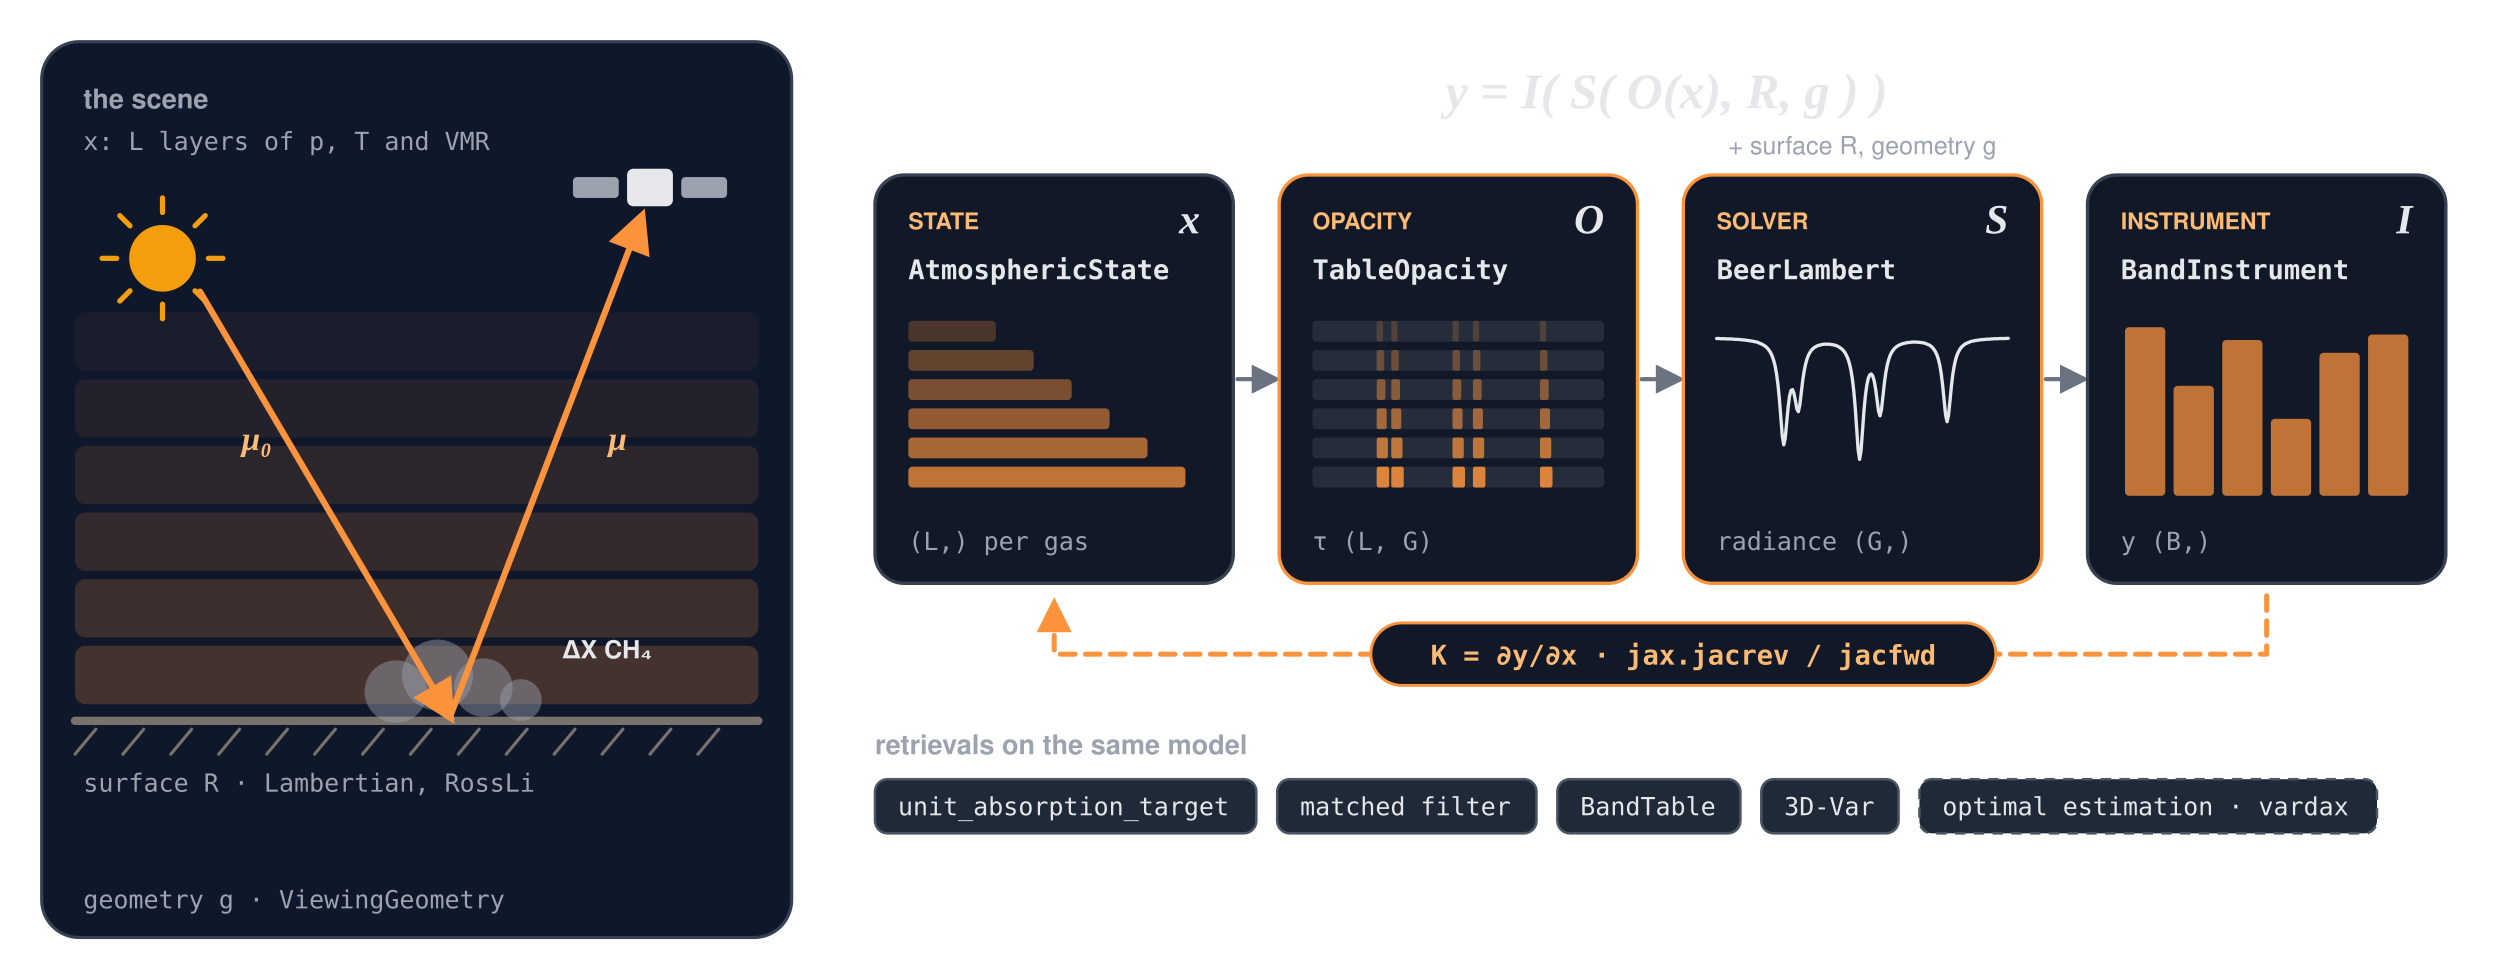
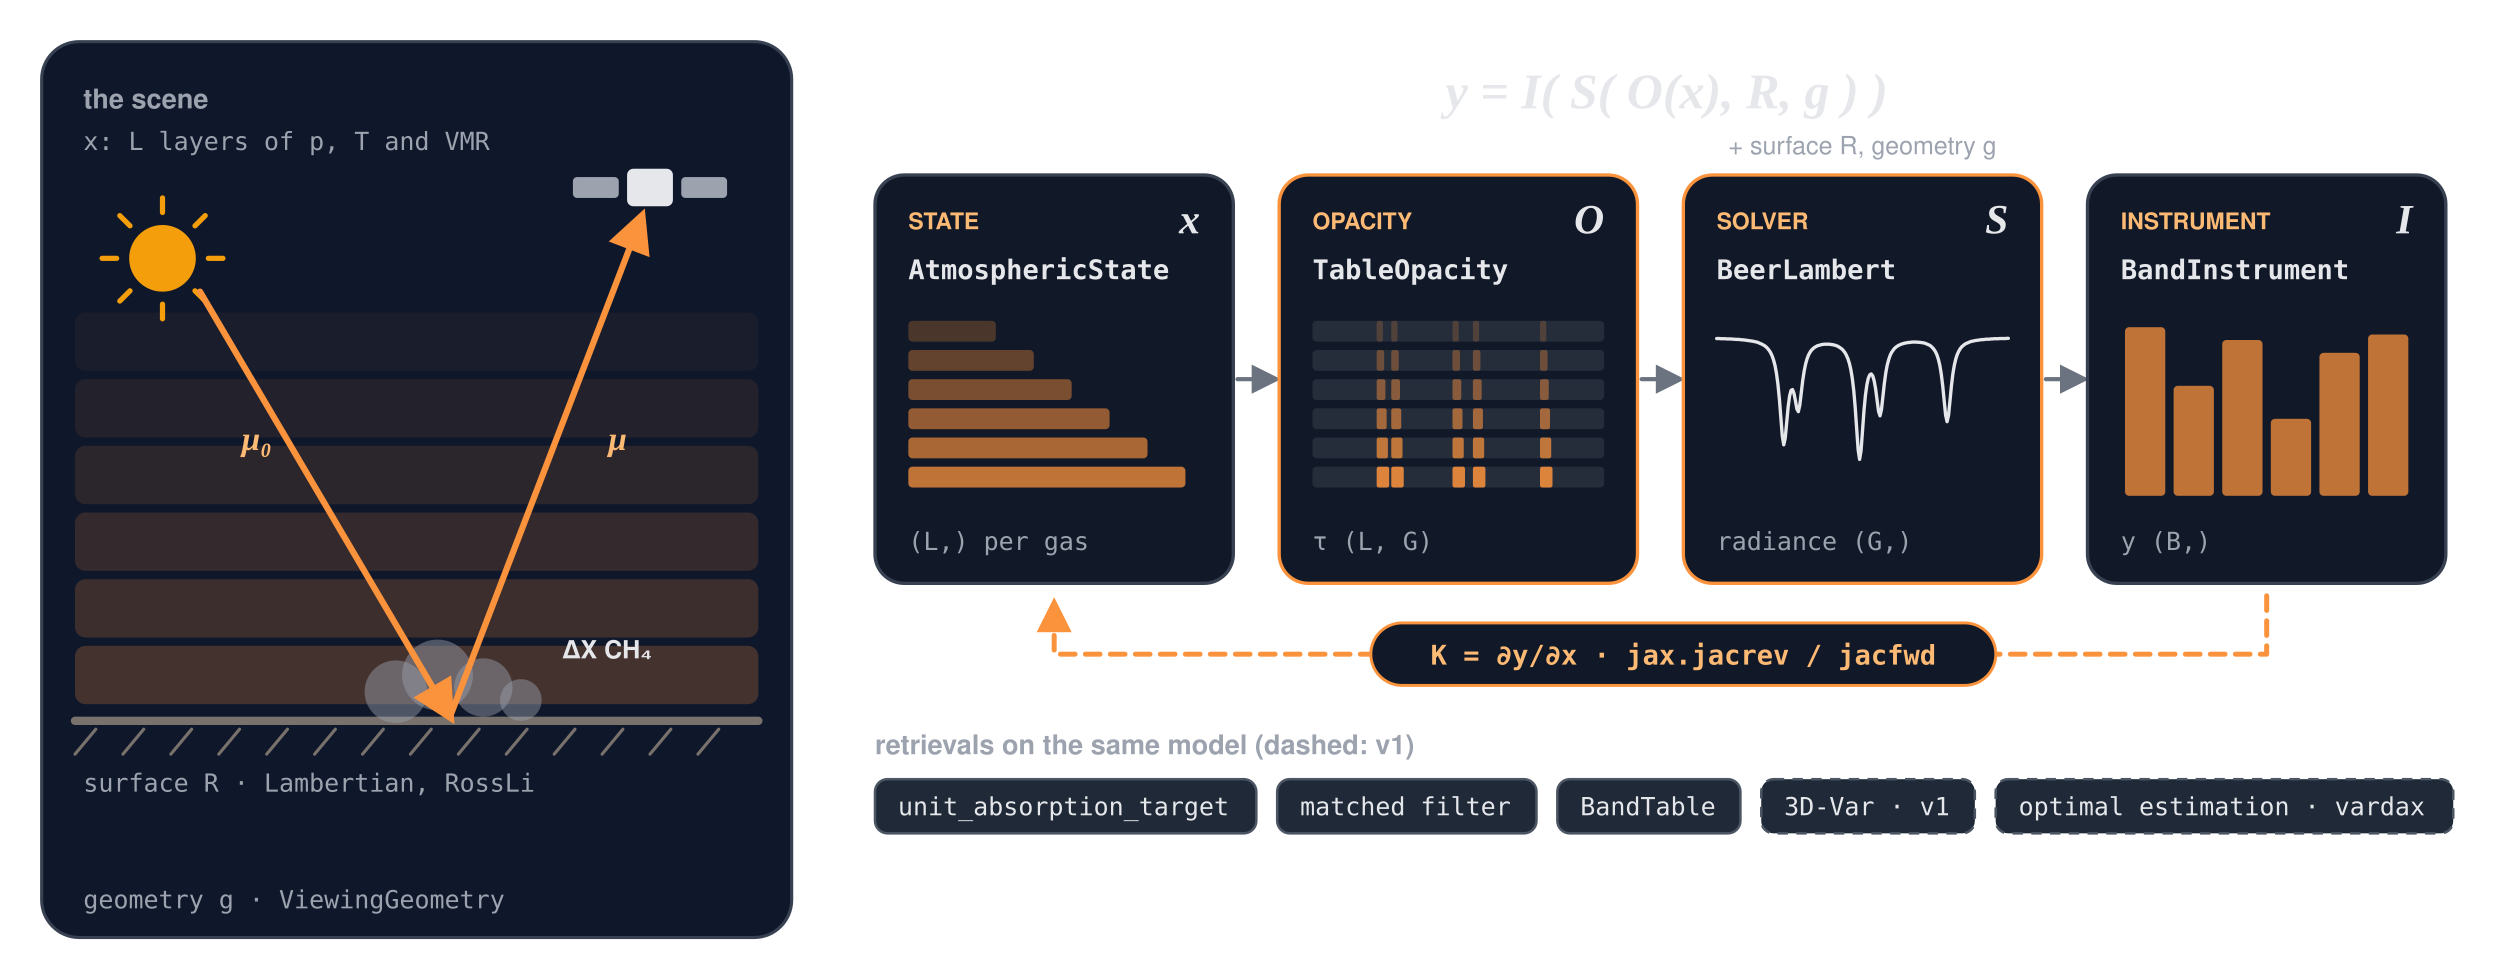
<svg xmlns="http://www.w3.org/2000/svg" width="1200" height="470" viewBox="0 0 1200 470" role="img" aria-label="The radtrax forward model: sunlight crosses L atmospheric layers, reflects off the surface and reaches the sensor; in code, state x → opacity O → solver S → instrument I gives band values y, and autodiff gives the Jacobian K that every retrieval uses">
  <defs>
    <linearGradient id="fm-dark" x1="0" y1="0" x2="1" y2="1">
      <stop offset="0" stop-color="#F59E0B" />
      <stop offset="1" stop-color="#EA580C" />
    </linearGradient>
    <marker id="fa" viewBox="0 0 10 10" refX="8" refY="5" markerWidth="7" markerHeight="7" orient="auto-start-reverse">
      <path d="M0 0 L10 5 L0 10 z" fill="#6B7280" />
    </marker>
    <marker id="fb" viewBox="0 0 10 10" refX="8" refY="5" markerWidth="7" markerHeight="7" orient="auto-start-reverse">
      <path d="M0 0 L10 5 L0 10 z" fill="#FB923C" />
    </marker>
  </defs>
  <rect x="20" y="20" width="360" height="430" rx="18" fill="#0F172A" stroke="#374151" stroke-width="1.5" />
  <text x="40" y="52" font-family="ui-sans-serif, -apple-system, 'Segoe UI', Helvetica, Arial, sans-serif" font-size="13" font-weight="600" fill="#9CA3AF" text-anchor="start">the scene</text>
  <text x="40" y="72" font-family="ui-monospace, SFMono-Regular, Menlo, Consolas, monospace" font-size="12" font-weight="400" fill="#9CA3AF" text-anchor="start">x: L layers of p, T and VMR</text>
  <rect x="36" y="150" width="328" height="28" rx="5" fill="#FB923C" fill-opacity="0.05" stroke="none" stroke-width="1.5" />
  <rect x="36" y="182" width="328" height="28" rx="5" fill="#FB923C" fill-opacity="0.085" stroke="none" stroke-width="1.5" />
  <rect x="36" y="214" width="328" height="28" rx="5" fill="#FB923C" fill-opacity="0.12" stroke="none" stroke-width="1.5" />
  <rect x="36" y="246" width="328" height="28" rx="5" fill="#FB923C" fill-opacity="0.155" stroke="none" stroke-width="1.5" />
  <rect x="36" y="278" width="328" height="28" rx="5" fill="#FB923C" fill-opacity="0.19" stroke="none" stroke-width="1.5" />
  <rect x="36" y="310" width="328" height="28" rx="5" fill="#FB923C" fill-opacity="0.225" stroke="none" stroke-width="1.5" />
  <path d="M36 346 L364 346" fill="none" stroke="#78716C" stroke-width="4" stroke-linecap="round" stroke-linejoin="round" />
  <path d="M46 350 L36 362" fill="none" stroke="#78716C" stroke-width="1.5" stroke-linecap="round" stroke-linejoin="round" />
  <path d="M69 350 L59 362" fill="none" stroke="#78716C" stroke-width="1.5" stroke-linecap="round" stroke-linejoin="round" />
  <path d="M92 350 L82 362" fill="none" stroke="#78716C" stroke-width="1.5" stroke-linecap="round" stroke-linejoin="round" />
  <path d="M115 350 L105 362" fill="none" stroke="#78716C" stroke-width="1.5" stroke-linecap="round" stroke-linejoin="round" />
  <path d="M138 350 L128 362" fill="none" stroke="#78716C" stroke-width="1.5" stroke-linecap="round" stroke-linejoin="round" />
  <path d="M161 350 L151 362" fill="none" stroke="#78716C" stroke-width="1.5" stroke-linecap="round" stroke-linejoin="round" />
  <path d="M184 350 L174 362" fill="none" stroke="#78716C" stroke-width="1.5" stroke-linecap="round" stroke-linejoin="round" />
  <path d="M207 350 L197 362" fill="none" stroke="#78716C" stroke-width="1.5" stroke-linecap="round" stroke-linejoin="round" />
  <path d="M230 350 L220 362" fill="none" stroke="#78716C" stroke-width="1.5" stroke-linecap="round" stroke-linejoin="round" />
  <path d="M253 350 L243 362" fill="none" stroke="#78716C" stroke-width="1.5" stroke-linecap="round" stroke-linejoin="round" />
  <path d="M276 350 L266 362" fill="none" stroke="#78716C" stroke-width="1.5" stroke-linecap="round" stroke-linejoin="round" />
  <path d="M299 350 L289 362" fill="none" stroke="#78716C" stroke-width="1.5" stroke-linecap="round" stroke-linejoin="round" />
  <path d="M322 350 L312 362" fill="none" stroke="#78716C" stroke-width="1.5" stroke-linecap="round" stroke-linejoin="round" />
  <path d="M345 350 L335 362" fill="none" stroke="#78716C" stroke-width="1.5" stroke-linecap="round" stroke-linejoin="round" />
  <circle cx="190" cy="332" r="15" fill="#9CA3AF" fill-opacity="0.45" />
  <circle cx="210" cy="324" r="17" fill="#9CA3AF" fill-opacity="0.45" />
  <circle cx="232" cy="330" r="14" fill="#9CA3AF" fill-opacity="0.45" />
  <circle cx="250" cy="336" r="10" fill="#9CA3AF" fill-opacity="0.45" />
  <text x="270" y="316" font-family="ui-sans-serif, -apple-system, 'Segoe UI', Helvetica, Arial, sans-serif" font-size="12" font-weight="600" fill="#E5E7EB" text-anchor="start">ΔX CH₄</text>
  <text x="40" y="380" font-family="ui-monospace, SFMono-Regular, Menlo, Consolas, monospace" font-size="12" font-weight="400" fill="#9CA3AF" text-anchor="start">surface R · Lambertian, RossLi</text>
  <circle cx="78" cy="124" r="16" fill="#F59E0B" />
  <path d="M100.0 124.0 L107.0 124.0" fill="none" stroke="#F59E0B" stroke-width="2.5" stroke-linecap="round" stroke-linejoin="round" />
  <path d="M93.6 139.6 L98.5 144.5" fill="none" stroke="#F59E0B" stroke-width="2.5" stroke-linecap="round" stroke-linejoin="round" />
  <path d="M78.0 146.0 L78.0 153.0" fill="none" stroke="#F59E0B" stroke-width="2.5" stroke-linecap="round" stroke-linejoin="round" />
  <path d="M62.4 139.6 L57.5 144.5" fill="none" stroke="#F59E0B" stroke-width="2.5" stroke-linecap="round" stroke-linejoin="round" />
  <path d="M56.0 124.0 L49.0 124.0" fill="none" stroke="#F59E0B" stroke-width="2.5" stroke-linecap="round" stroke-linejoin="round" />
  <path d="M62.4 108.4 L57.5 103.5" fill="none" stroke="#F59E0B" stroke-width="2.5" stroke-linecap="round" stroke-linejoin="round" />
  <path d="M78.0 102.0 L78.0 95.0" fill="none" stroke="#F59E0B" stroke-width="2.5" stroke-linecap="round" stroke-linejoin="round" />
  <path d="M93.6 108.4 L98.5 103.5" fill="none" stroke="#F59E0B" stroke-width="2.5" stroke-linecap="round" stroke-linejoin="round" />
  <rect x="301" y="81" width="22" height="18" rx="3" fill="#E5E7EB" stroke="none" stroke-width="1.5" />
  <rect x="275" y="85" width="22" height="10" rx="2" fill="#9CA3AF" stroke="none" stroke-width="1.5" />
  <rect x="327" y="85" width="22" height="10" rx="2" fill="#9CA3AF" stroke="none" stroke-width="1.5" />
  <path d="M96 140 L216 344" fill="none" stroke="#FB923C" stroke-width="3" stroke-linecap="round" stroke-linejoin="round" marker-end="url(#fb)" />
  <path d="M216 344 L308 104" fill="none" stroke="#FB923C" stroke-width="3" stroke-linecap="round" stroke-linejoin="round" marker-end="url(#fb)" />
  <text x="116" y="216" font-family="'Times New Roman', Georgia, serif" font-size="16" font-weight="700" fill="#FDBA74" text-anchor="start" font-style="italic">μ₀</text>
  <text x="292" y="216" font-family="'Times New Roman', Georgia, serif" font-size="16" font-weight="700" fill="#FDBA74" text-anchor="start" font-style="italic">μ</text>
  <text x="40" y="436" font-family="ui-monospace, SFMono-Regular, Menlo, Consolas, monospace" font-size="12" font-weight="400" fill="#9CA3AF" text-anchor="start">geometry g · ViewingGeometry</text>
  <text x="800" y="52" font-family="'Times New Roman', Georgia, serif" font-size="24" font-weight="700" fill="#E5E7EB" text-anchor="middle" font-style="italic">y = I( S( O(x), R, g ) )</text>
  <rect x="420" y="84" width="172" height="196" rx="14" fill="#111827" stroke="#374151" stroke-width="1.6" />
  <text x="436" y="110" font-family="ui-sans-serif, -apple-system, 'Segoe UI', Helvetica, Arial, sans-serif" font-size="11" font-weight="700" fill="#FDBA74" text-anchor="start">STATE</text>
  <text x="576" y="112" font-family="'Times New Roman', Georgia, serif" font-size="20" font-weight="700" fill="#E5E7EB" text-anchor="end" font-style="italic">x</text>
  <text x="436" y="134" font-family="ui-monospace, SFMono-Regular, Menlo, Consolas, monospace" font-size="13" font-weight="600" fill="#E5E7EB" text-anchor="start">AtmosphericState</text>
  <text x="436" y="264" font-family="ui-monospace, SFMono-Regular, Menlo, Consolas, monospace" font-size="12" font-weight="400" fill="#9CA3AF" text-anchor="start">(L,) per gas</text>
  <rect x="436" y="224" width="133" height="10" rx="2" fill="#FB923C" fill-opacity="0.75" stroke="none" stroke-width="1.5" />
  <rect x="436" y="210" width="114.8" height="10" rx="2" fill="#FB923C" fill-opacity="0.65" stroke="none" stroke-width="1.5" />
  <rect x="436" y="196" width="96.6" height="10" rx="2" fill="#FB923C" fill-opacity="0.55" stroke="none" stroke-width="1.5" />
  <rect x="436" y="182" width="78.4" height="10" rx="2" fill="#FB923C" fill-opacity="0.45" stroke="none" stroke-width="1.5" />
  <rect x="436" y="168" width="60.2" height="10" rx="2" fill="#FB923C" fill-opacity="0.35" stroke="none" stroke-width="1.5" />
  <rect x="436" y="154" width="42" height="10" rx="2" fill="#FB923C" fill-opacity="0.25" stroke="none" stroke-width="1.5" />
  <path d="M594 182.0 L612 182.0" fill="none" stroke="#6B7280" stroke-width="2" stroke-linecap="round" stroke-linejoin="round" marker-end="url(#fa)" />
  <rect x="614" y="84" width="172" height="196" rx="14" fill="#111827" stroke="#FB923C" stroke-width="1.6" />
  <text x="630" y="110" font-family="ui-sans-serif, -apple-system, 'Segoe UI', Helvetica, Arial, sans-serif" font-size="11" font-weight="700" fill="#FDBA74" text-anchor="start">OPACITY</text>
  <text x="770" y="112" font-family="'Times New Roman', Georgia, serif" font-size="20" font-weight="700" fill="#E5E7EB" text-anchor="end" font-style="italic">O</text>
  <text x="630" y="134" font-family="ui-monospace, SFMono-Regular, Menlo, Consolas, monospace" font-size="13" font-weight="600" fill="#E5E7EB" text-anchor="start">TableOpacity</text>
  <text x="630" y="264" font-family="ui-monospace, SFMono-Regular, Menlo, Consolas, monospace" font-size="12" font-weight="400" fill="#9CA3AF" text-anchor="start">τ  (L, G)</text>
  <rect x="630" y="154" width="140" height="10" rx="2" fill="#4B5563" fill-opacity="0.35" stroke="none" stroke-width="1.5" />
  <rect x="660.8" y="154" width="3" height="10" rx="1" fill="#FB923C" fill-opacity="0.2" stroke="none" stroke-width="1.5" />
  <rect x="667.8" y="154" width="3" height="10" rx="1" fill="#FB923C" fill-opacity="0.2" stroke="none" stroke-width="1.5" />
  <rect x="697.2" y="154" width="3" height="10" rx="1" fill="#FB923C" fill-opacity="0.2" stroke="none" stroke-width="1.5" />
  <rect x="707" y="154" width="3" height="10" rx="1" fill="#FB923C" fill-opacity="0.2" stroke="none" stroke-width="1.5" />
  <rect x="739.2" y="154" width="3" height="10" rx="1" fill="#FB923C" fill-opacity="0.2" stroke="none" stroke-width="1.5" />
  <rect x="630" y="168" width="140" height="10" rx="2" fill="#4B5563" fill-opacity="0.35" stroke="none" stroke-width="1.5" />
  <rect x="660.8" y="168" width="3.6" height="10" rx="1" fill="#FB923C" fill-opacity="0.33" stroke="none" stroke-width="1.5" />
  <rect x="667.8" y="168" width="3.6" height="10" rx="1" fill="#FB923C" fill-opacity="0.33" stroke="none" stroke-width="1.5" />
  <rect x="697.2" y="168" width="3.6" height="10" rx="1" fill="#FB923C" fill-opacity="0.33" stroke="none" stroke-width="1.5" />
  <rect x="707" y="168" width="3.6" height="10" rx="1" fill="#FB923C" fill-opacity="0.33" stroke="none" stroke-width="1.5" />
  <rect x="739.2" y="168" width="3.6" height="10" rx="1" fill="#FB923C" fill-opacity="0.33" stroke="none" stroke-width="1.5" />
  <rect x="630" y="182" width="140" height="10" rx="2" fill="#4B5563" fill-opacity="0.35" stroke="none" stroke-width="1.5" />
  <rect x="660.8" y="182" width="4.2" height="10" rx="1" fill="#FB923C" fill-opacity="0.46" stroke="none" stroke-width="1.5" />
  <rect x="667.8" y="182" width="4.2" height="10" rx="1" fill="#FB923C" fill-opacity="0.46" stroke="none" stroke-width="1.5" />
  <rect x="697.2" y="182" width="4.2" height="10" rx="1" fill="#FB923C" fill-opacity="0.46" stroke="none" stroke-width="1.5" />
  <rect x="707" y="182" width="4.2" height="10" rx="1" fill="#FB923C" fill-opacity="0.46" stroke="none" stroke-width="1.5" />
  <rect x="739.2" y="182" width="4.2" height="10" rx="1" fill="#FB923C" fill-opacity="0.46" stroke="none" stroke-width="1.5" />
  <rect x="630" y="196" width="140" height="10" rx="2" fill="#4B5563" fill-opacity="0.35" stroke="none" stroke-width="1.5" />
  <rect x="660.8" y="196" width="4.8" height="10" rx="1" fill="#FB923C" fill-opacity="0.59" stroke="none" stroke-width="1.5" />
  <rect x="667.8" y="196" width="4.8" height="10" rx="1" fill="#FB923C" fill-opacity="0.59" stroke="none" stroke-width="1.5" />
  <rect x="697.2" y="196" width="4.8" height="10" rx="1" fill="#FB923C" fill-opacity="0.59" stroke="none" stroke-width="1.5" />
  <rect x="707" y="196" width="4.8" height="10" rx="1" fill="#FB923C" fill-opacity="0.59" stroke="none" stroke-width="1.5" />
  <rect x="739.2" y="196" width="4.8" height="10" rx="1" fill="#FB923C" fill-opacity="0.59" stroke="none" stroke-width="1.5" />
  <rect x="630" y="210" width="140" height="10" rx="2" fill="#4B5563" fill-opacity="0.35" stroke="none" stroke-width="1.5" />
  <rect x="660.8" y="210" width="5.4" height="10" rx="1" fill="#FB923C" fill-opacity="0.72" stroke="none" stroke-width="1.5" />
  <rect x="667.8" y="210" width="5.4" height="10" rx="1" fill="#FB923C" fill-opacity="0.72" stroke="none" stroke-width="1.5" />
  <rect x="697.2" y="210" width="5.4" height="10" rx="1" fill="#FB923C" fill-opacity="0.72" stroke="none" stroke-width="1.5" />
  <rect x="707" y="210" width="5.4" height="10" rx="1" fill="#FB923C" fill-opacity="0.72" stroke="none" stroke-width="1.5" />
  <rect x="739.2" y="210" width="5.4" height="10" rx="1" fill="#FB923C" fill-opacity="0.72" stroke="none" stroke-width="1.5" />
  <rect x="630" y="224" width="140" height="10" rx="2" fill="#4B5563" fill-opacity="0.35" stroke="none" stroke-width="1.5" />
  <rect x="660.8" y="224" width="6" height="10" rx="1" fill="#FB923C" fill-opacity="0.85" stroke="none" stroke-width="1.5" />
  <rect x="667.8" y="224" width="6" height="10" rx="1" fill="#FB923C" fill-opacity="0.85" stroke="none" stroke-width="1.5" />
  <rect x="697.2" y="224" width="6" height="10" rx="1" fill="#FB923C" fill-opacity="0.85" stroke="none" stroke-width="1.5" />
  <rect x="707" y="224" width="6" height="10" rx="1" fill="#FB923C" fill-opacity="0.85" stroke="none" stroke-width="1.5" />
  <rect x="739.2" y="224" width="6" height="10" rx="1" fill="#FB923C" fill-opacity="0.85" stroke="none" stroke-width="1.5" />
  <path d="M788 182.0 L806 182.0" fill="none" stroke="#6B7280" stroke-width="2" stroke-linecap="round" stroke-linejoin="round" marker-end="url(#fa)" />
  <rect x="808" y="84" width="172" height="196" rx="14" fill="#111827" stroke="#FB923C" stroke-width="1.6" />
  <text x="824" y="110" font-family="ui-sans-serif, -apple-system, 'Segoe UI', Helvetica, Arial, sans-serif" font-size="11" font-weight="700" fill="#FDBA74" text-anchor="start">SOLVER</text>
  <text x="964" y="112" font-family="'Times New Roman', Georgia, serif" font-size="20" font-weight="700" fill="#E5E7EB" text-anchor="end" font-style="italic">S</text>
  <text x="824" y="134" font-family="ui-monospace, SFMono-Regular, Menlo, Consolas, monospace" font-size="13" font-weight="600" fill="#E5E7EB" text-anchor="start">BeerLambert</text>
  <text x="824" y="264" font-family="ui-monospace, SFMono-Regular, Menlo, Consolas, monospace" font-size="12" font-weight="400" fill="#9CA3AF" text-anchor="start">radiance  (G,)</text>
  <path d="M824.0 162.5 L824.7 162.5 L825.4 162.5 L826.1 162.6 L826.8 162.6 L827.5 162.6 L828.2 162.6 L828.9 162.7 L829.6 162.7 L830.3 162.7 L831.0 162.7 L831.7 162.8 L832.4 162.8 L833.1 162.9 L833.8 162.9 L834.5 162.9 L835.2 163.0 L835.9 163.1 L836.6 163.1 L837.3 163.2 L838.0 163.3 L838.7 163.4 L839.4 163.5 L840.1 163.6 L840.8 163.7 L841.5 163.8 L842.2 164.0 L842.9 164.1 L843.6 164.3 L844.3 164.6 L845.0 164.9 L845.7 165.2 L846.4 165.6 L847.1 166.0 L847.8 166.6 L848.5 167.3 L849.2 168.2 L849.9 169.3 L850.6 170.8 L851.3 172.8 L852.0 175.4 L852.7 179.2 L853.4 184.4 L854.1 191.5 L854.8 200.4 L855.5 209.3 L856.2 213.5 L856.9 210.4 L857.6 202.9 L858.3 195.4 L859.0 190.1 L859.7 187.4 L860.4 187.0 L861.1 188.8 L861.8 192.3 L862.5 196.3 L863.2 197.6 L863.9 194.5 L864.6 188.6 L865.3 182.7 L866.0 178.1 L866.7 174.7 L867.4 172.2 L868.1 170.4 L868.8 169.1 L869.5 168.1 L870.2 167.4 L870.9 166.8 L871.6 166.4 L872.3 166.0 L873.0 165.8 L873.7 165.6 L874.4 165.4 L875.1 165.3 L875.8 165.2 L876.5 165.2 L877.2 165.2 L877.9 165.2 L878.6 165.3 L879.3 165.4 L880.0 165.5 L880.7 165.7 L881.4 165.9 L882.1 166.2 L882.8 166.6 L883.5 167.1 L884.2 167.6 L884.9 168.4 L885.6 169.3 L886.3 170.6 L887.0 172.2 L887.7 174.4 L888.4 177.4 L889.1 181.6 L889.8 187.5 L890.5 195.6 L891.2 205.8 L891.9 215.8 L892.6 220.5 L893.3 216.3 L894.0 206.9 L894.7 197.2 L895.4 189.8 L896.1 184.7 L896.8 181.5 L897.5 179.9 L898.2 179.5 L898.9 180.4 L899.6 182.8 L900.3 186.7 L901.0 192.1 L901.7 197.4 L902.4 199.6 L903.1 196.6 L903.8 190.3 L904.5 183.9 L905.2 178.8 L905.9 175.1 L906.6 172.5 L907.3 170.5 L908.0 169.1 L908.7 168.1 L909.4 167.2 L910.1 166.6 L910.8 166.1 L911.5 165.7 L912.2 165.4 L912.9 165.1 L913.6 164.9 L914.3 164.7 L915.0 164.6 L915.7 164.4 L916.4 164.4 L917.1 164.3 L917.8 164.2 L918.5 164.2 L919.2 164.2 L919.9 164.2 L920.6 164.3 L921.3 164.3 L922.0 164.4 L922.7 164.5 L923.4 164.6 L924.1 164.8 L924.8 165.1 L925.5 165.4 L926.2 165.7 L926.9 166.2 L927.6 166.9 L928.3 167.7 L929.0 168.8 L929.7 170.3 L930.4 172.4 L931.1 175.3 L931.8 179.5 L932.5 185.2 L933.2 192.3 L933.9 199.3 L934.6 202.4 L935.3 199.3 L936.0 192.3 L936.7 185.1 L937.4 179.3 L938.1 175.2 L938.8 172.2 L939.5 170.1 L940.2 168.6 L940.9 167.4 L941.6 166.5 L942.3 165.9 L943.0 165.3 L943.7 164.9 L944.4 164.6 L945.1 164.3 L945.8 164.0 L946.5 163.8 L947.2 163.7 L947.9 163.5 L948.6 163.4 L949.3 163.3 L950.0 163.2 L950.7 163.1 L951.4 163.0 L952.1 163.0 L952.8 162.9 L953.5 162.8 L954.2 162.8 L954.9 162.8 L955.6 162.7 L956.3 162.7 L957.0 162.6 L957.7 162.6 L958.4 162.6 L959.1 162.6 L959.8 162.5 L960.5 162.5 L961.2 162.5 L961.9 162.5 L962.6 162.5 L963.3 162.4 L964.0 162.4" fill="none" stroke="#E5E7EB" stroke-width="1.6" stroke-linecap="round" stroke-linejoin="round" />
  <path d="M982 182.0 L1000 182.0" fill="none" stroke="#6B7280" stroke-width="2" stroke-linecap="round" stroke-linejoin="round" marker-end="url(#fa)" />
  <rect x="1002" y="84" width="172" height="196" rx="14" fill="#111827" stroke="#374151" stroke-width="1.6" />
  <text x="1018" y="110" font-family="ui-sans-serif, -apple-system, 'Segoe UI', Helvetica, Arial, sans-serif" font-size="11" font-weight="700" fill="#FDBA74" text-anchor="start">INSTRUMENT</text>
  <text x="1158" y="112" font-family="'Times New Roman', Georgia, serif" font-size="20" font-weight="700" fill="#E5E7EB" text-anchor="end" font-style="italic">I</text>
  <text x="1018" y="134" font-family="ui-monospace, SFMono-Regular, Menlo, Consolas, monospace" font-size="13" font-weight="600" fill="#E5E7EB" text-anchor="start">BandInstrument</text>
  <text x="1018" y="264" font-family="ui-monospace, SFMono-Regular, Menlo, Consolas, monospace" font-size="12" font-weight="400" fill="#9CA3AF" text-anchor="start">y  (B,)</text>
  <rect x="1020" y="157.04" width="19.333" height="80.96" rx="2" fill="#FB923C" fill-opacity="0.75" stroke="none" stroke-width="1.5" />
  <rect x="1043.33" y="185.2" width="19.333" height="52.8" rx="2" fill="#FB923C" fill-opacity="0.75" stroke="none" stroke-width="1.5" />
  <rect x="1066.67" y="163.2" width="19.333" height="74.8" rx="2" fill="#FB923C" fill-opacity="0.75" stroke="none" stroke-width="1.5" />
  <rect x="1090" y="201.04" width="19.333" height="36.96" rx="2" fill="#FB923C" fill-opacity="0.75" stroke="none" stroke-width="1.5" />
  <rect x="1113.33" y="169.36" width="19.333" height="68.64" rx="2" fill="#FB923C" fill-opacity="0.75" stroke="none" stroke-width="1.5" />
  <rect x="1136.67" y="160.56" width="19.333" height="77.44" rx="2" fill="#FB923C" fill-opacity="0.75" stroke="none" stroke-width="1.5" />
  <text x="894" y="74" font-family="ui-sans-serif, -apple-system, 'Segoe UI', Helvetica, Arial, sans-serif" font-size="12" font-weight="400" fill="#9CA3AF" text-anchor="middle">+ surface R, geometry g</text>
  <path d="M1088.0 286 L1088.0 314 L506.0 314 L506.0 290" fill="none" stroke="#FB923C" stroke-width="2.4" stroke-linecap="round" stroke-linejoin="round" stroke-dasharray="7 5" marker-end="url(#fb)" />
  <rect x="658" y="299" width="300" height="30" rx="15" fill="#111827" stroke="#FB923C" stroke-width="1.4" />
  <text x="808" y="319" font-family="ui-monospace, SFMono-Regular, Menlo, Consolas, monospace" font-size="13" font-weight="600" fill="#FDBA74" text-anchor="middle">K = ∂y/∂x  ·  jax.jacrev / jacfwd</text>
-   <text x="420" y="362" font-family="ui-sans-serif, -apple-system, 'Segoe UI', Helvetica, Arial, sans-serif" font-size="13" font-weight="600" fill="#9CA3AF" text-anchor="start">retrievals on the same model</text>
+   <text x="420" y="362" font-family="ui-sans-serif, -apple-system, 'Segoe UI', Helvetica, Arial, sans-serif" font-size="13" font-weight="600" fill="#9CA3AF" text-anchor="start">retrievals on the same model (dashed: v1)</text>
  <rect x="420" y="374" width="183.04" height="26" rx="6" fill="#1F2937" stroke="#4B5563" stroke-width="1.2" />
  <text x="431" y="391.32" font-family="ui-monospace, SFMono-Regular, Menlo, Consolas, monospace" font-size="12" font-weight="400" fill="#E5E7EB" text-anchor="start">unit_absorption_target</text>
  <rect x="613.04" y="374" width="124.48" height="26" rx="6" fill="#1F2937" stroke="#4B5563" stroke-width="1.2" />
  <text x="624.04" y="391.32" font-family="ui-monospace, SFMono-Regular, Menlo, Consolas, monospace" font-size="12" font-weight="400" fill="#E5E7EB" text-anchor="start">matched filter</text>
  <rect x="747.52" y="374" width="87.88" height="26" rx="6" fill="#1F2937" stroke="#4B5563" stroke-width="1.2" />
  <text x="758.52" y="391.32" font-family="ui-monospace, SFMono-Regular, Menlo, Consolas, monospace" font-size="12" font-weight="400" fill="#E5E7EB" text-anchor="start">BandTable</text>
-   <rect x="845.4" y="374" width="65.92" height="26" rx="6" fill="#1F2937" stroke="#4B5563" stroke-width="1.2" />
-   <text x="856.4" y="391.32" font-family="ui-monospace, SFMono-Regular, Menlo, Consolas, monospace" font-size="12" font-weight="400" fill="#E5E7EB" text-anchor="start">3D-Var</text>
-   <rect x="921.32" y="374" width="219.64" height="26" rx="6" fill="#1F2937" stroke="#4B5563" stroke-width="1.2" stroke-dasharray="5 4" />
-   <text x="932.32" y="391.32" font-family="ui-monospace, SFMono-Regular, Menlo, Consolas, monospace" font-size="12" font-weight="400" fill="#E5E7EB" text-anchor="start">optimal estimation · vardax</text>
+   <rect x="845.4" y="374" width="102.52" height="26" rx="6" fill="#1F2937" stroke="#4B5563" stroke-width="1.2" stroke-dasharray="5 4" />
+   <text x="856.4" y="391.32" font-family="ui-monospace, SFMono-Regular, Menlo, Consolas, monospace" font-size="12" font-weight="400" fill="#E5E7EB" text-anchor="start">3D-Var · v1</text>
+   <rect x="957.92" y="374" width="219.64" height="26" rx="6" fill="#1F2937" stroke="#4B5563" stroke-width="1.2" stroke-dasharray="5 4" />
+   <text x="968.92" y="391.32" font-family="ui-monospace, SFMono-Regular, Menlo, Consolas, monospace" font-size="12" font-weight="400" fill="#E5E7EB" text-anchor="start">optimal estimation · vardax</text>
</svg>
